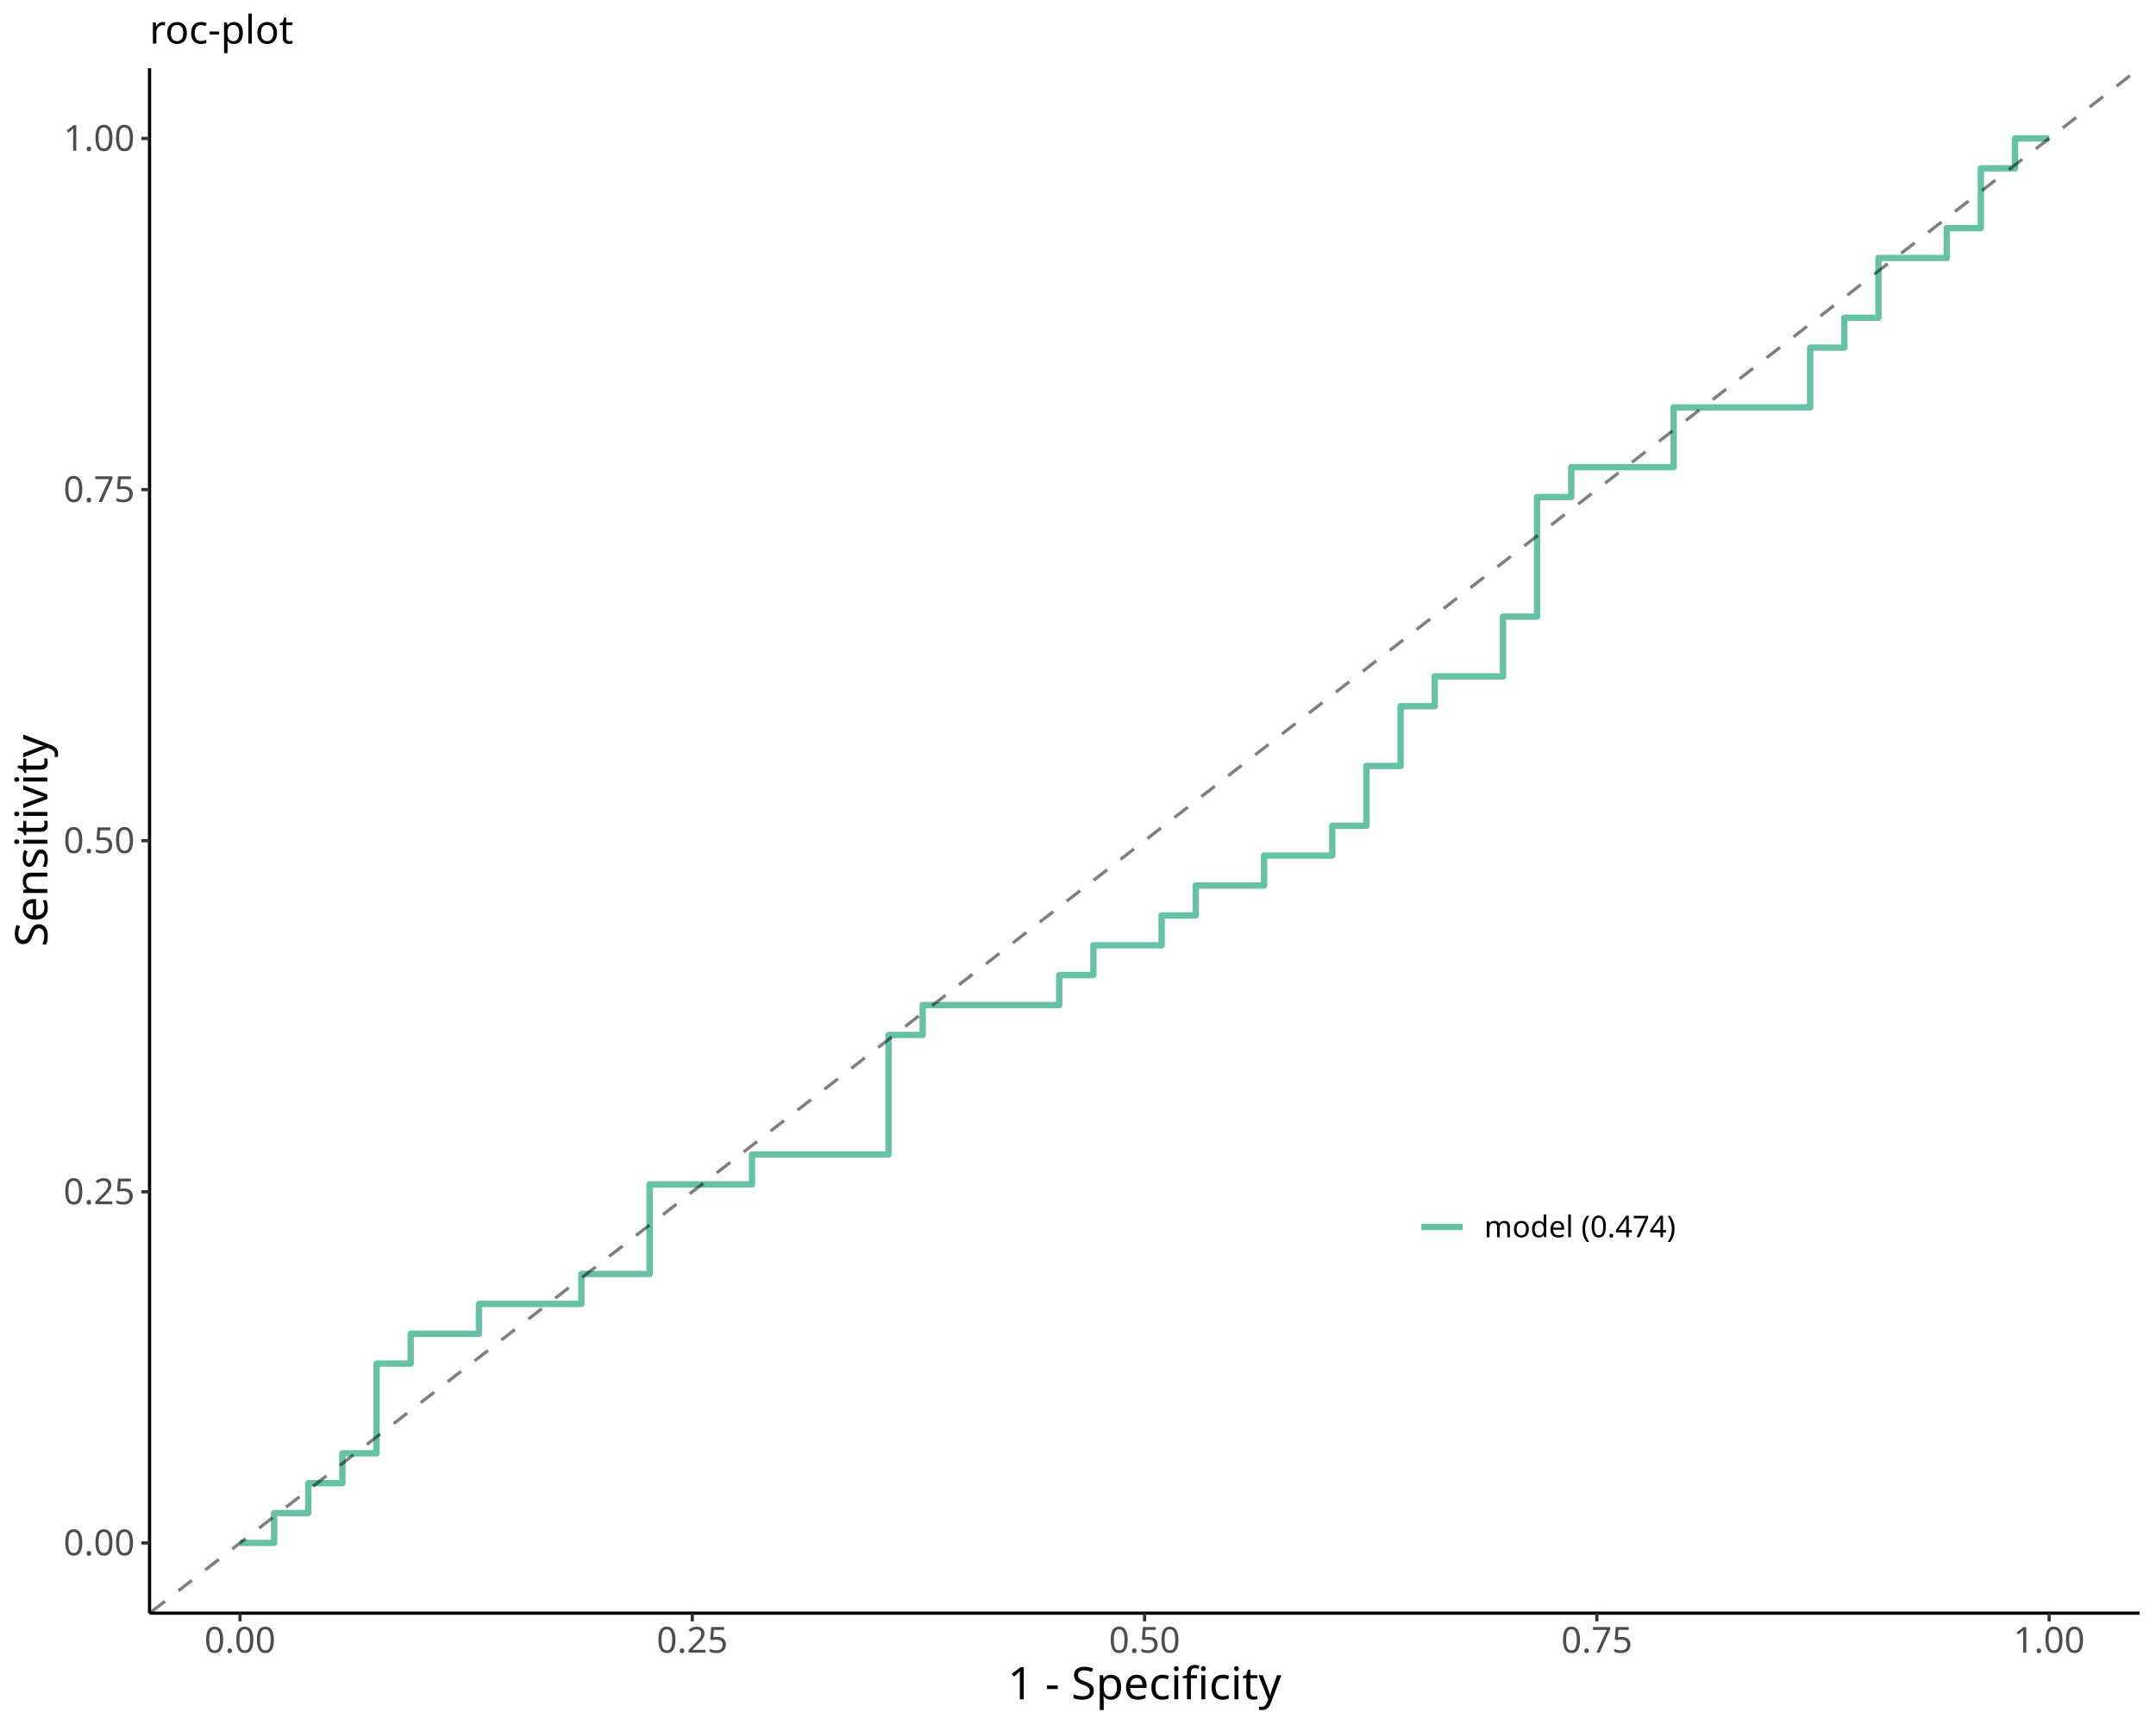
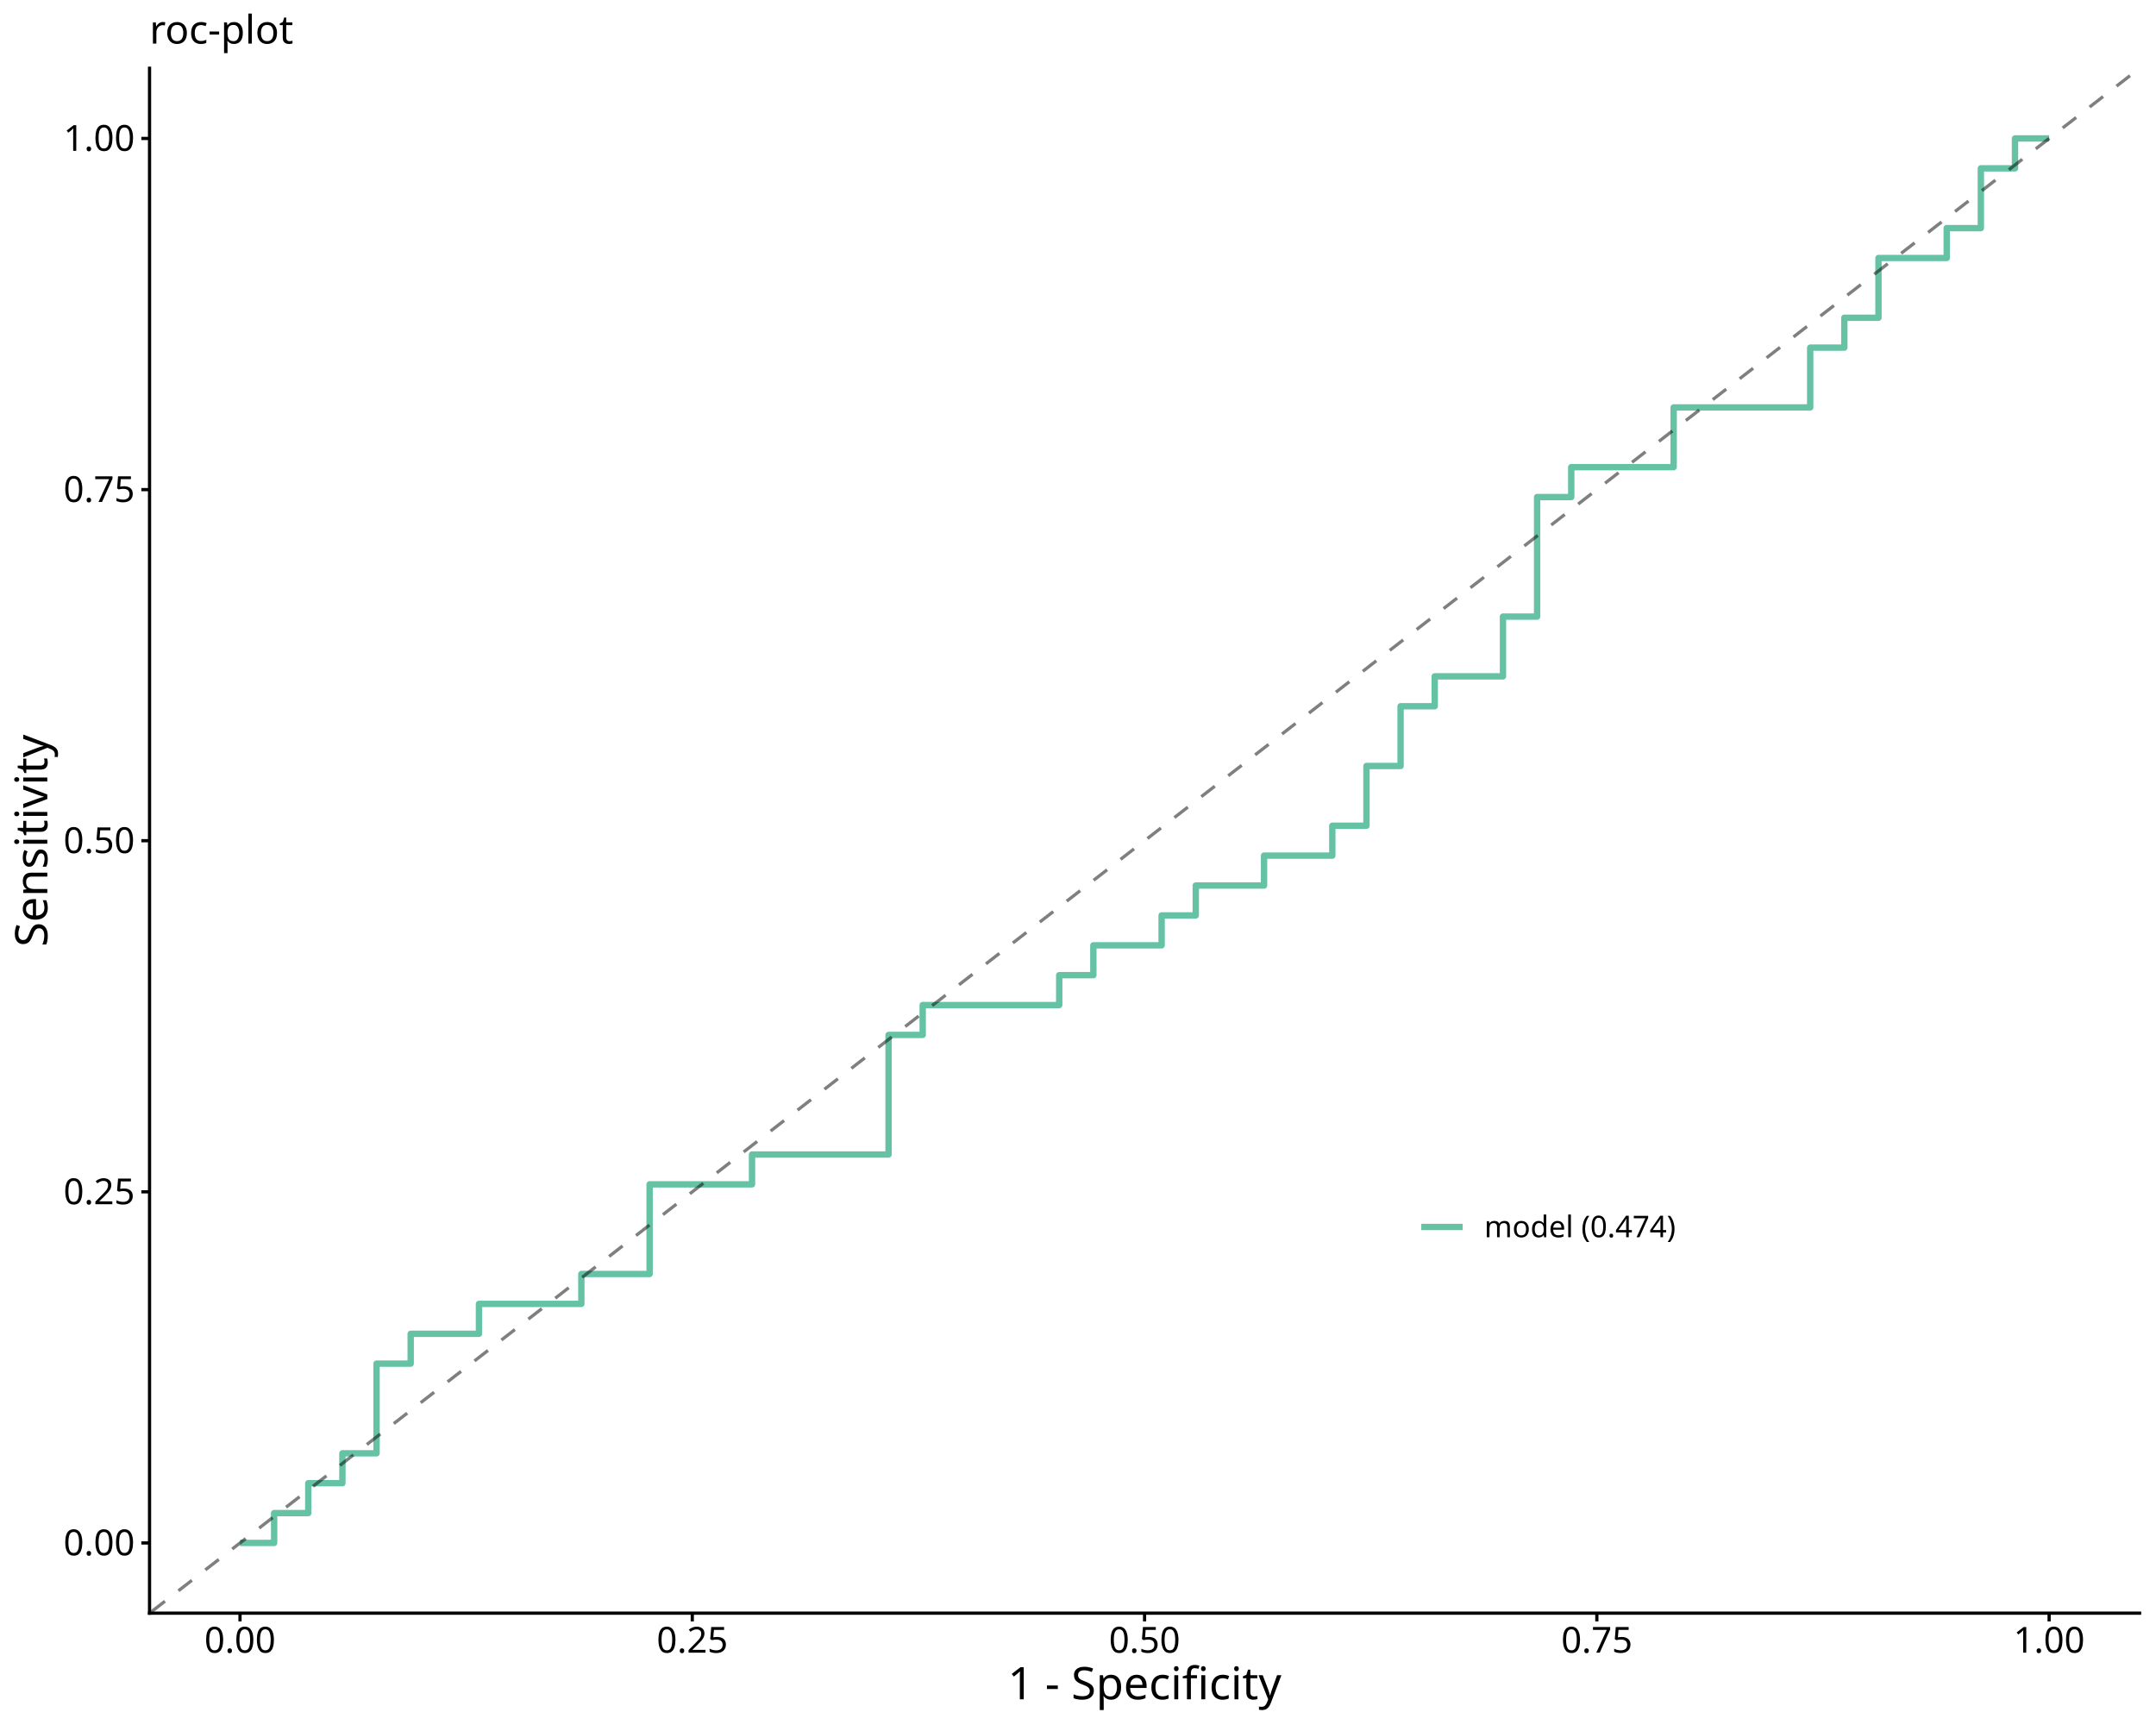
<svg xmlns="http://www.w3.org/2000/svg" class="svglite" data-engine-version="2.0" width="720.00pt" height="576.00pt" viewBox="0 0 720.00 576.00">
  <defs>
    <style type="text/css">
    .svglite line, .svglite polyline, .svglite polygon, .svglite path, .svglite rect, .svglite circle {
      fill: none;
      stroke: #000000;
      stroke-linecap: round;
      stroke-linejoin: round;
      stroke-miterlimit: 10.00;
    }
  </style>
  </defs>
  <rect width="100%" height="100%" style="stroke: none; fill: #FFFFFF;" />
  <defs>
    <clipPath id="cpMC4wMHw3MjAuMDB8MC4wMHw1NzYuMDA=">
      <rect x="0.00" y="0.00" width="720.00" height="576.00" />
    </clipPath>
  </defs>
  <g clip-path="url(#cpMC4wMHw3MjAuMDB8MC4wMHw1NzYuMDA=)">
    <rect x="0.00" y="0.00" width="720.00" height="576.00" style="stroke-width: 1.07; stroke: #FFFFFF; fill: #FFFFFF;" />
  </g>
  <defs>
    <clipPath id="cpNDkuOTR8NzE0LjUyfDIyLjc4fDUzOC42Ng==">
      <rect x="49.94" y="22.78" width="664.58" height="515.88" />
    </clipPath>
  </defs>
  <g clip-path="url(#cpNDkuOTR8NzE0LjUyfDIyLjc4fDUzOC42Ng==)">
    <rect x="49.94" y="22.78" width="664.58" height="515.88" style="stroke-width: 1.07; stroke: none; fill: #FFFFFF;" />
    <polyline points="80.15,515.21 91.55,515.21 91.55,505.24 102.95,505.24 102.95,495.26 114.35,495.26 114.35,485.28 125.75,485.28 125.75,475.30 125.75,465.32 125.75,455.34 137.15,455.34 137.15,445.37 148.55,445.37 159.95,445.37 159.95,435.39 171.35,435.39 182.75,435.39 194.14,435.39 194.14,425.41 205.54,425.41 216.94,425.41 216.94,415.43 216.94,405.45 216.94,395.47 228.34,395.47 239.74,395.47 251.14,395.47 251.14,385.50 262.54,385.50 273.94,385.50 285.34,385.50 296.74,385.50 296.74,375.52 296.74,365.54 296.74,355.56 296.74,345.58 308.14,345.58 308.14,335.60 319.54,335.60 330.94,335.60 342.34,335.60 353.73,335.60 353.73,325.63 365.13,325.63 365.13,315.65 376.53,315.65 387.93,315.65 387.93,305.67 399.33,305.67 399.33,295.69 410.73,295.69 422.13,295.69 422.13,285.71 433.53,285.71 444.93,285.71 444.93,275.73 456.33,275.73 456.33,265.76 456.33,255.78 467.73,255.78 467.73,245.80 467.73,235.82 479.13,235.82 479.13,225.84 490.53,225.84 501.92,225.84 501.92,215.86 501.92,205.89 513.32,205.89 513.32,195.91 513.32,185.93 513.32,175.95 513.32,165.97 524.72,165.97 524.72,155.99 536.12,155.99 547.52,155.99 558.92,155.99 558.92,146.02 558.92,136.04 570.32,136.04 581.72,136.04 593.12,136.04 604.52,136.04 604.52,126.06 604.52,116.08 615.92,116.08 615.92,106.10 627.32,106.10 627.32,96.12 627.32,86.15 638.72,86.15 650.11,86.15 650.11,76.17 661.51,76.17 661.51,66.19 661.51,56.21 672.91,56.21 672.91,46.23 684.31,46.23 " style="stroke-width: 2.13; stroke: #66C2A5; stroke-linecap: butt;" />
    <line x1="-614.63" y1="1054.54" x2="1379.10" y2="-493.10" style="stroke-width: 1.07; stroke: #000000; stroke-opacity: 0.50; stroke-dasharray: 5.69,5.69; stroke-linecap: butt;" />
  </g>
  <g clip-path="url(#cpMC4wMHw3MjAuMDB8MC4wMHw1NzYuMDA=)">
-     <polyline points="49.94,538.66 49.94,22.78 " style="stroke-width: 1.07; stroke-linecap: butt;" />
-     <text x="45.01" y="519.34" text-anchor="end" style="font-size: 12.00px; fill: #4D4D4D; font-family: sans;" textLength="23.36px" lengthAdjust="spacingAndGlyphs">0.00</text>
-     <text x="45.01" y="402.10" text-anchor="end" style="font-size: 12.00px; fill: #4D4D4D; font-family: sans;" textLength="23.36px" lengthAdjust="spacingAndGlyphs">0.25</text>
-     <text x="45.01" y="284.85" text-anchor="end" style="font-size: 12.00px; fill: #4D4D4D; font-family: sans;" textLength="23.36px" lengthAdjust="spacingAndGlyphs">0.50</text>
-     <text x="45.01" y="167.61" text-anchor="end" style="font-size: 12.00px; fill: #4D4D4D; font-family: sans;" textLength="23.36px" lengthAdjust="spacingAndGlyphs">0.75</text>
-     <text x="45.01" y="50.36" text-anchor="end" style="font-size: 12.00px; fill: #4D4D4D; font-family: sans;" textLength="23.36px" lengthAdjust="spacingAndGlyphs">1.00</text>
-     <polyline points="47.20,515.21 49.94,515.21 " style="stroke-width: 1.07; stroke: #333333; stroke-linecap: butt;" />
-     <polyline points="47.20,397.97 49.94,397.97 " style="stroke-width: 1.07; stroke: #333333; stroke-linecap: butt;" />
-     <polyline points="47.20,280.72 49.94,280.72 " style="stroke-width: 1.07; stroke: #333333; stroke-linecap: butt;" />
-     <polyline points="47.20,163.48 49.94,163.48 " style="stroke-width: 1.07; stroke: #333333; stroke-linecap: butt;" />
-     <polyline points="47.20,46.23 49.94,46.23 " style="stroke-width: 1.07; stroke: #333333; stroke-linecap: butt;" />
-     <polyline points="49.94,538.66 714.52,538.66 " style="stroke-width: 1.07; stroke-linecap: butt;" />
-     <polyline points="80.15,541.40 80.15,538.66 " style="stroke-width: 1.07; stroke: #333333; stroke-linecap: butt;" />
-     <polyline points="231.19,541.40 231.19,538.66 " style="stroke-width: 1.07; stroke: #333333; stroke-linecap: butt;" />
-     <polyline points="382.23,541.40 382.23,538.66 " style="stroke-width: 1.07; stroke: #333333; stroke-linecap: butt;" />
-     <polyline points="533.27,541.40 533.27,538.66 " style="stroke-width: 1.07; stroke: #333333; stroke-linecap: butt;" />
-     <polyline points="684.31,541.40 684.31,538.66 " style="stroke-width: 1.07; stroke: #333333; stroke-linecap: butt;" />
-     <text x="80.15" y="551.85" text-anchor="middle" style="font-size: 12.00px; fill: #4D4D4D; font-family: sans;" textLength="23.36px" lengthAdjust="spacingAndGlyphs">0.00</text>
-     <text x="231.19" y="551.85" text-anchor="middle" style="font-size: 12.00px; fill: #4D4D4D; font-family: sans;" textLength="23.36px" lengthAdjust="spacingAndGlyphs">0.25</text>
-     <text x="382.23" y="551.85" text-anchor="middle" style="font-size: 12.00px; fill: #4D4D4D; font-family: sans;" textLength="23.36px" lengthAdjust="spacingAndGlyphs">0.50</text>
-     <text x="533.27" y="551.85" text-anchor="middle" style="font-size: 12.00px; fill: #4D4D4D; font-family: sans;" textLength="23.36px" lengthAdjust="spacingAndGlyphs">0.75</text>
-     <text x="684.31" y="551.85" text-anchor="middle" style="font-size: 12.00px; fill: #4D4D4D; font-family: sans;" textLength="23.36px" lengthAdjust="spacingAndGlyphs">1.00</text>
+     <polyline points="49.94,538.66 49.94,22.78 " style="stroke-width: 1.07; stroke-linecap: square;" />
+     <text x="45.01" y="519.34" text-anchor="end" style="font-size: 12.00px; font-family: sans;" textLength="23.36px" lengthAdjust="spacingAndGlyphs">0.00</text>
+     <text x="45.01" y="402.10" text-anchor="end" style="font-size: 12.00px; font-family: sans;" textLength="23.36px" lengthAdjust="spacingAndGlyphs">0.25</text>
+     <text x="45.01" y="284.85" text-anchor="end" style="font-size: 12.00px; font-family: sans;" textLength="23.36px" lengthAdjust="spacingAndGlyphs">0.50</text>
+     <text x="45.01" y="167.61" text-anchor="end" style="font-size: 12.00px; font-family: sans;" textLength="23.36px" lengthAdjust="spacingAndGlyphs">0.75</text>
+     <text x="45.01" y="50.36" text-anchor="end" style="font-size: 12.00px; font-family: sans;" textLength="23.36px" lengthAdjust="spacingAndGlyphs">1.00</text>
+     <polyline points="47.20,515.21 49.94,515.21 " style="stroke-width: 1.07; stroke-linecap: butt;" />
+     <polyline points="47.20,397.97 49.94,397.97 " style="stroke-width: 1.07; stroke-linecap: butt;" />
+     <polyline points="47.20,280.72 49.94,280.72 " style="stroke-width: 1.07; stroke-linecap: butt;" />
+     <polyline points="47.20,163.48 49.94,163.48 " style="stroke-width: 1.07; stroke-linecap: butt;" />
+     <polyline points="47.20,46.23 49.94,46.23 " style="stroke-width: 1.07; stroke-linecap: butt;" />
+     <polyline points="49.94,538.66 714.52,538.66 " style="stroke-width: 1.07; stroke-linecap: square;" />
+     <polyline points="80.15,541.40 80.15,538.66 " style="stroke-width: 1.07; stroke-linecap: butt;" />
+     <polyline points="231.19,541.40 231.19,538.66 " style="stroke-width: 1.07; stroke-linecap: butt;" />
+     <polyline points="382.23,541.40 382.23,538.66 " style="stroke-width: 1.07; stroke-linecap: butt;" />
+     <polyline points="533.27,541.40 533.27,538.66 " style="stroke-width: 1.07; stroke-linecap: butt;" />
+     <polyline points="684.31,541.40 684.31,538.66 " style="stroke-width: 1.07; stroke-linecap: butt;" />
+     <text x="80.15" y="551.85" text-anchor="middle" style="font-size: 12.00px; font-family: sans;" textLength="23.36px" lengthAdjust="spacingAndGlyphs">0.00</text>
+     <text x="231.19" y="551.85" text-anchor="middle" style="font-size: 12.00px; font-family: sans;" textLength="23.36px" lengthAdjust="spacingAndGlyphs">0.25</text>
+     <text x="382.23" y="551.85" text-anchor="middle" style="font-size: 12.00px; font-family: sans;" textLength="23.36px" lengthAdjust="spacingAndGlyphs">0.50</text>
+     <text x="533.27" y="551.85" text-anchor="middle" style="font-size: 12.00px; font-family: sans;" textLength="23.36px" lengthAdjust="spacingAndGlyphs">0.75</text>
+     <text x="684.31" y="551.85" text-anchor="middle" style="font-size: 12.00px; font-family: sans;" textLength="23.36px" lengthAdjust="spacingAndGlyphs">1.00</text>
    <text x="382.23" y="567.41" text-anchor="middle" style="font-size: 15.00px; font-family: sans;" textLength="89.21px" lengthAdjust="spacingAndGlyphs">1 - Specificity</text>
    <text transform="translate(15.80,280.72) rotate(-90)" text-anchor="middle" style="font-size: 15.00px; font-family: sans;" textLength="67.54px" lengthAdjust="spacingAndGlyphs">Sensitivity</text>
    <rect x="472.92" y="401.05" width="17.28" height="17.28" style="stroke-width: 1.07; stroke: none; fill: #FFFFFF;" />
    <line x1="474.64" y1="409.69" x2="488.47" y2="409.69" style="stroke-width: 2.13; stroke: #66C2A5; stroke-linecap: butt;" />
    <text x="495.68" y="413.13" style="font-size: 10.00px; font-family: sans;" textLength="61.70px" lengthAdjust="spacingAndGlyphs">model (0.474)</text>
    <text x="49.94" y="14.56" style="font-size: 13.20px; font-family: sans;" textLength="44.02px" lengthAdjust="spacingAndGlyphs">roc-plot</text>
  </g>
</svg>
